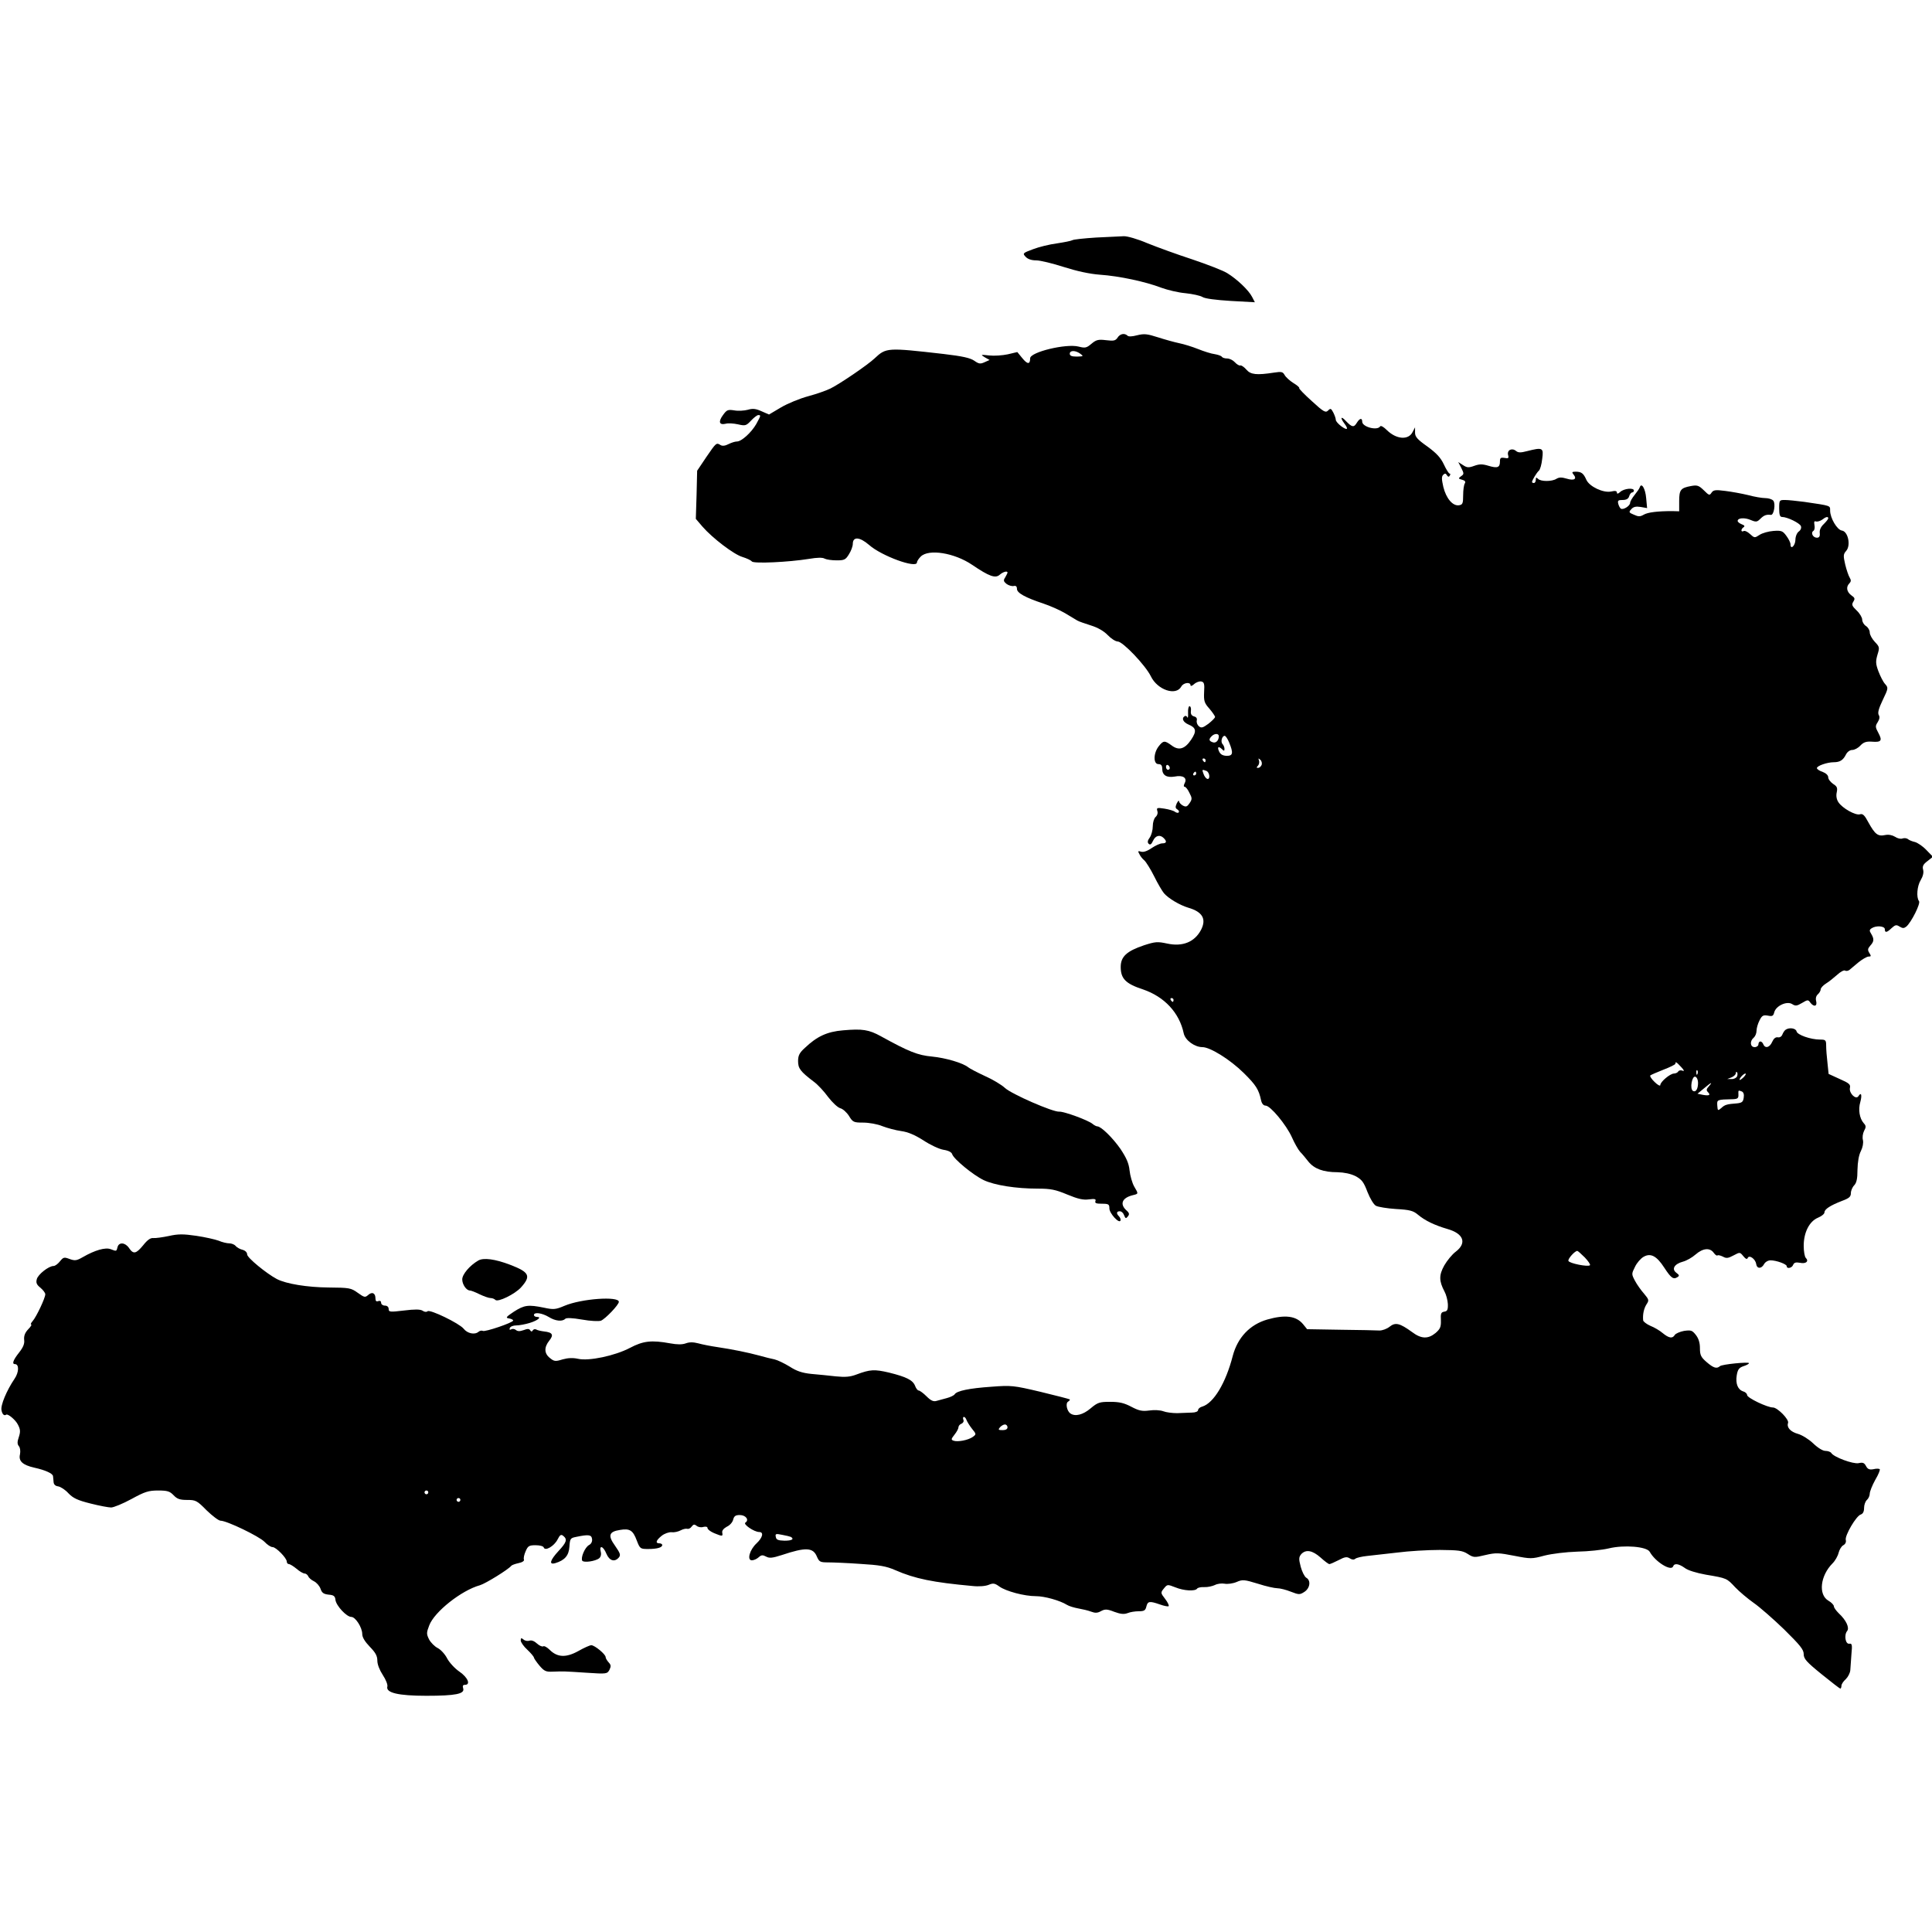
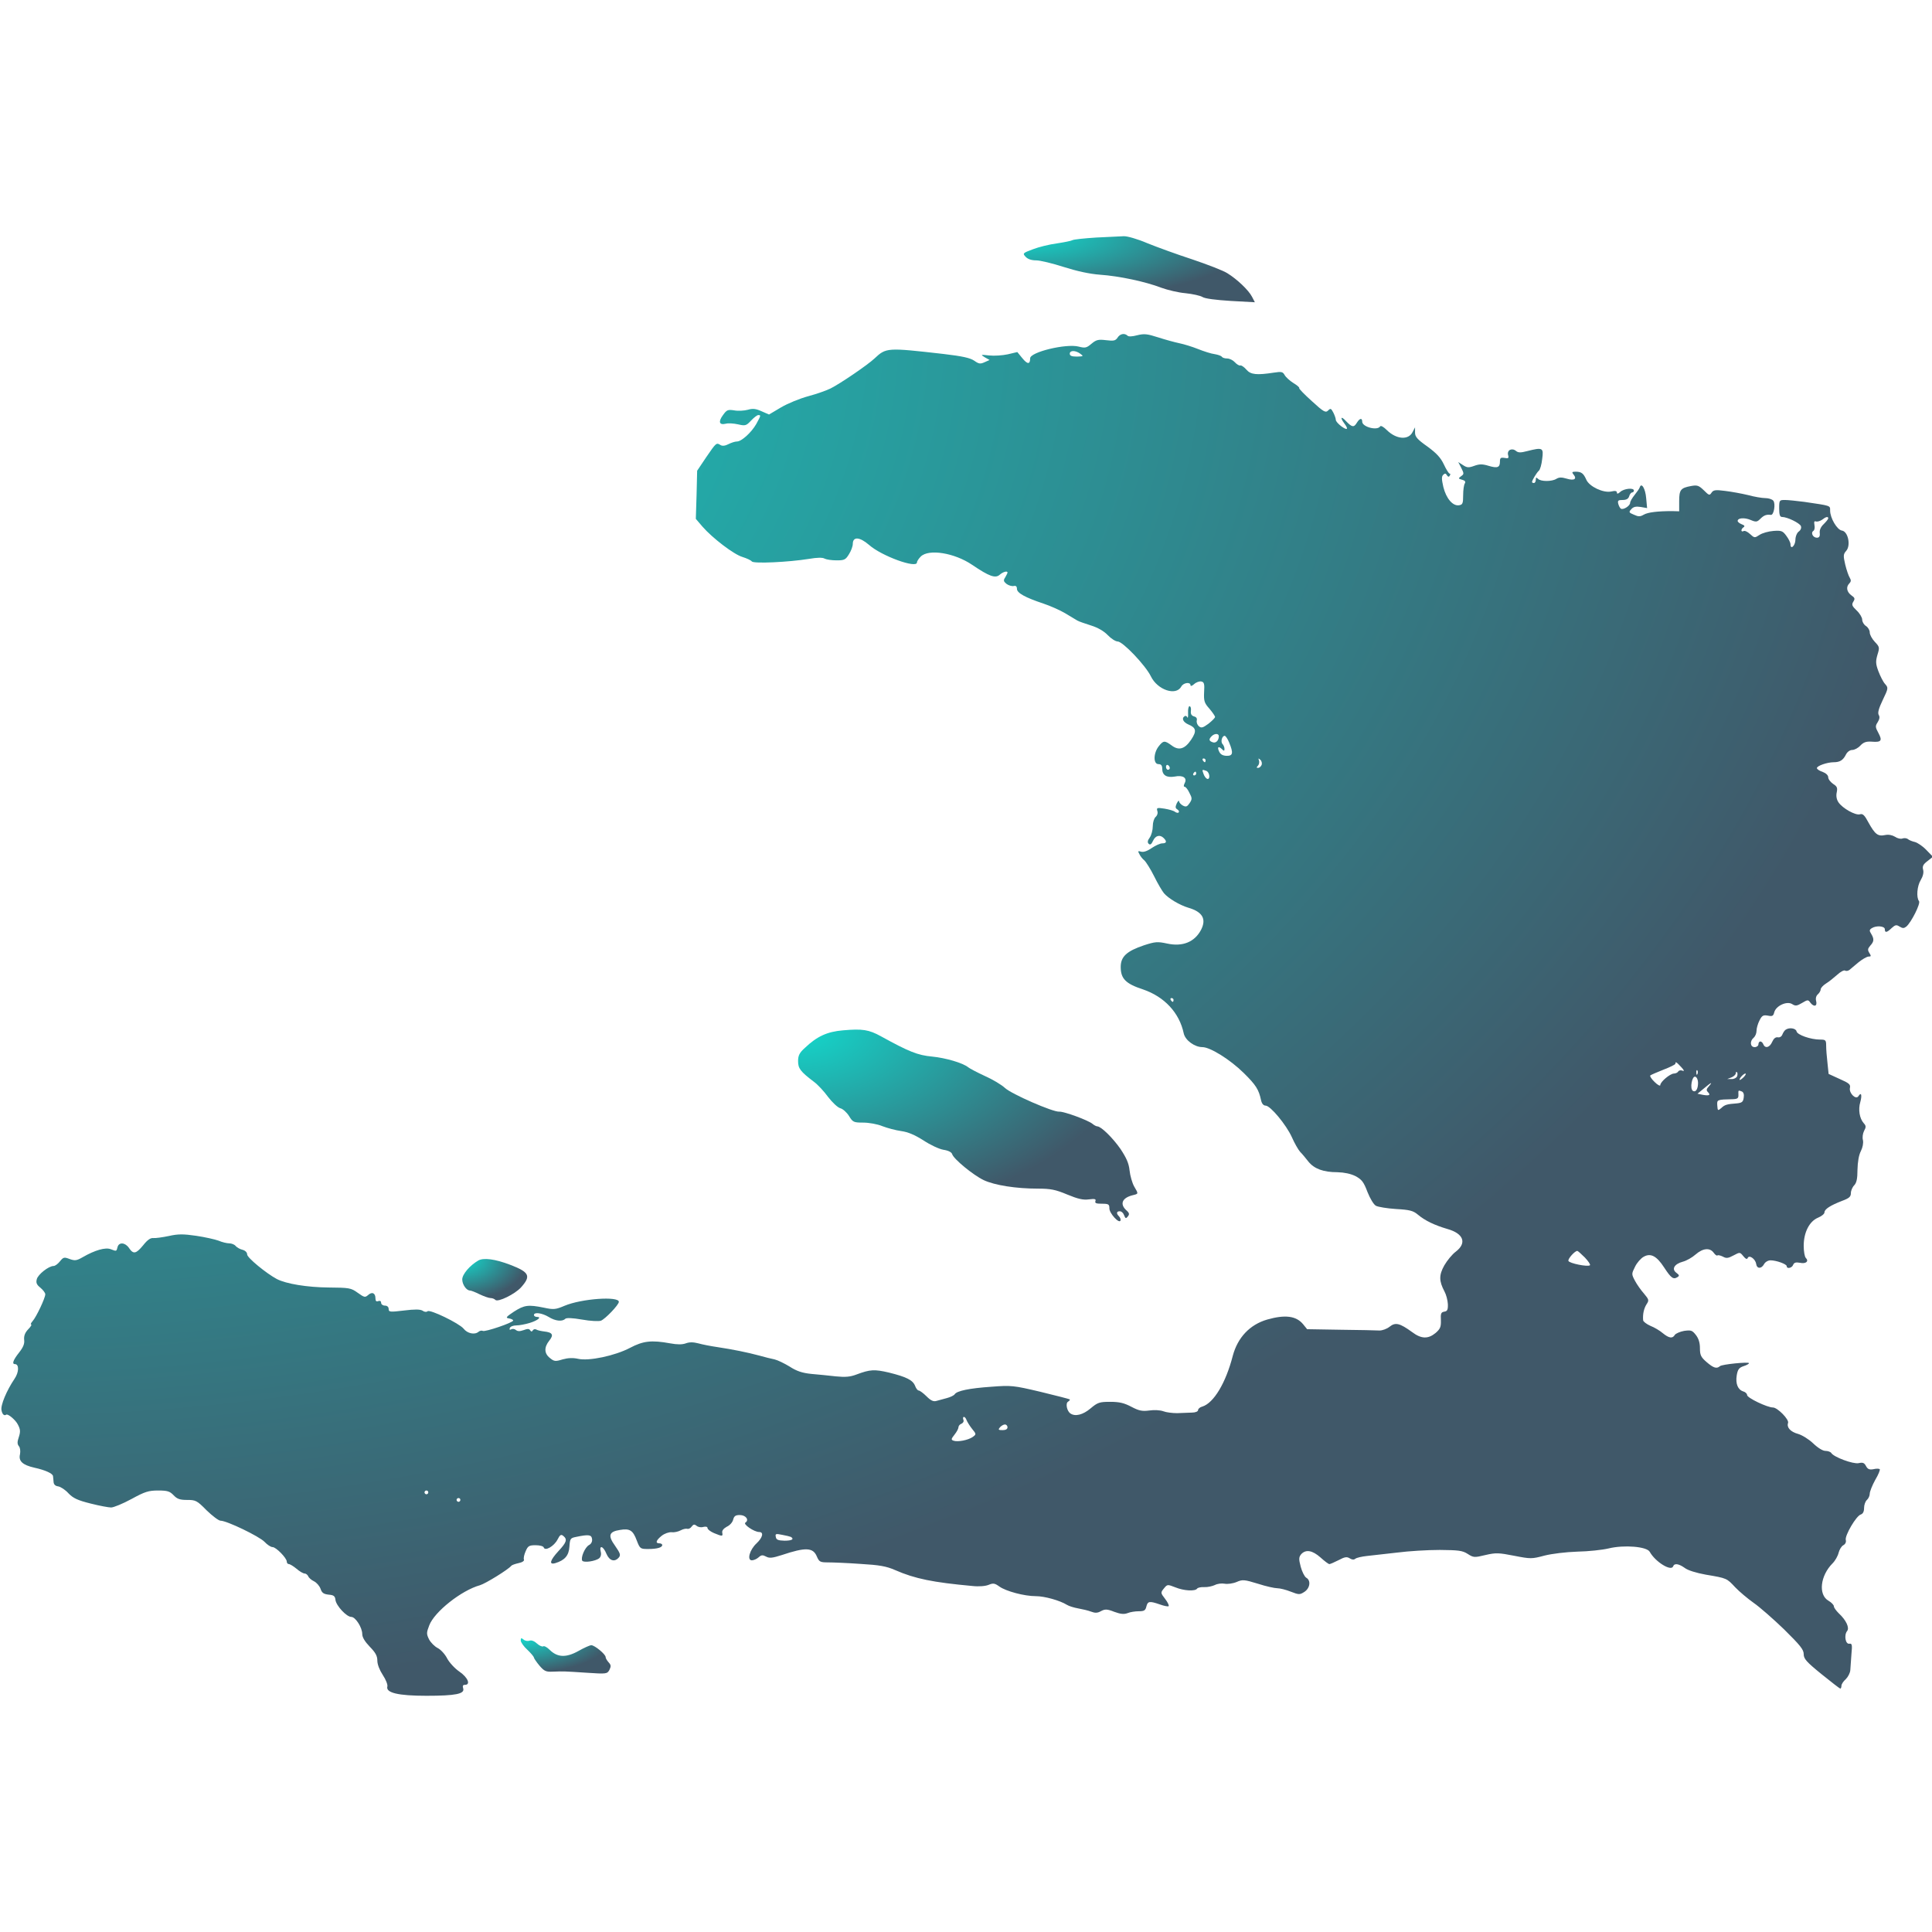
- <svg xmlns="http://www.w3.org/2000/svg" version="1.0" width="1024pt" height="1024pt" viewBox="0 0 1024 1024" preserveAspectRatio="xMidYMid meet">
-   <g transform="translate(0,1024) scale(0.1,-0.1)" fill="#000000" stroke="none">
+ <svg xmlns="http://www.w3.org/2000/svg" version="1.0" width="1024pt" height="1024pt" viewBox="0 0 1024 1024" preserveAspectRatio="xMidYMid meet" class="svg-gradient">
+   <defs>
+     <radialGradient id="radialGradient" cx="0" cy="1" r="1" fx="0" fy="1">
+       <stop offset="0%" stop-color="#13D8CC" />
+       <stop offset="100%" stop-color="#405869" />
+     </radialGradient>
+   </defs>
+   <g transform="translate(0,1024) scale(0.1,-0.1)" stroke="none" fill="url(#radialGradient)">
    <path d="M5810 8981 c-63 -4 -120 -10 -126 -14 -7 -4 -43 -11 -82 -17 -39 -5 -96 -19 -127 -31 -54 -20 -56 -22 -39 -40 11 -12 30 -19 56 -19 21 0 87 -16 146 -35 69 -22 137 -37 192 -41 102 -7 242 -37 325 -69 33 -12 91 -26 128 -29 38 -4 79 -13 90 -20 14 -9 71 -16 150 -21 l128 -7 -15 29 c-18 35 -79 93 -131 125 -22 14 -105 46 -185 73 -80 26 -187 65 -239 86 -51 22 -107 38 -125 37 -17 -1 -83 -4 -146 -7z" />
    <path d="M5923 8450 c-11 -16 -20 -18 -61 -13 -41 5 -52 2 -77 -19 -26 -22 -33 -24 -68 -15 -66 17 -257 -29 -257 -62 0 -33 -14 -33 -41 0 l-27 33 -51 -12 c-28 -6 -72 -9 -98 -6 -46 5 -47 5 -23 -10 l25 -14 -27 -12 c-22 -10 -30 -9 -54 8 -22 15 -62 24 -164 36 -299 34 -303 34 -365 -24 -36 -34 -181 -133 -233 -159 -20 -10 -73 -29 -118 -41 -45 -12 -110 -39 -144 -59 l-64 -38 -39 17 c-31 14 -47 16 -74 8 -19 -5 -51 -7 -72 -3 -33 5 -39 3 -59 -25 -26 -35 -20 -54 14 -46 13 4 42 2 65 -3 39 -9 44 -8 70 20 15 16 32 29 38 29 15 0 14 -2 -11 -48 -26 -45 -78 -92 -102 -92 -10 0 -29 -6 -45 -14 -17 -9 -32 -11 -42 -5 -22 14 -23 13 -75 -63 l-49 -73 -3 -127 -4 -128 35 -41 c53 -61 167 -148 212 -161 22 -7 45 -17 50 -24 11 -12 192 -4 304 14 41 7 71 8 82 1 10 -5 38 -9 63 -9 41 0 48 3 66 33 11 17 20 42 20 54 0 40 36 38 86 -5 66 -59 254 -127 254 -93 0 6 9 20 20 31 42 42 179 20 273 -44 90 -61 123 -73 146 -52 17 15 41 22 41 11 0 -3 -6 -14 -12 -25 -11 -16 -9 -22 7 -35 11 -8 28 -13 38 -11 11 3 17 -2 17 -15 0 -22 44 -46 140 -78 36 -12 88 -35 115 -51 28 -17 57 -34 65 -39 8 -5 41 -16 72 -26 36 -11 69 -30 89 -51 18 -19 42 -34 53 -34 27 0 148 -127 176 -185 35 -72 133 -105 161 -54 11 21 49 26 49 7 0 -6 8 -4 19 6 11 10 28 16 38 14 15 -3 18 -12 15 -57 -2 -46 1 -57 28 -87 16 -19 30 -39 30 -44 0 -5 -16 -21 -35 -36 -30 -22 -38 -24 -51 -13 -8 7 -13 20 -11 30 3 11 -2 19 -15 22 -13 4 -18 13 -16 29 2 13 -1 24 -7 25 -5 1 -9 -15 -8 -35 1 -20 -1 -31 -4 -24 -2 6 -9 10 -14 6 -18 -11 -8 -32 20 -44 41 -17 45 -35 14 -81 -33 -49 -65 -59 -103 -30 -37 27 -44 27 -69 -5 -28 -36 -29 -94 -1 -94 14 0 20 -7 20 -24 0 -35 23 -49 66 -42 44 9 68 -7 53 -35 -6 -12 -6 -19 0 -19 5 0 17 -14 25 -32 15 -28 15 -34 1 -55 -13 -19 -19 -21 -35 -13 -11 6 -20 16 -21 23 0 7 -5 2 -12 -11 -8 -19 -8 -25 3 -32 8 -5 11 -12 7 -16 -3 -4 -12 -2 -19 3 -7 6 -32 13 -56 17 -39 6 -43 5 -38 -12 4 -11 0 -24 -9 -32 -8 -7 -15 -28 -15 -49 0 -20 -7 -47 -16 -60 -12 -16 -13 -26 -6 -33 8 -8 15 -3 23 15 13 29 37 35 57 15 18 -18 15 -28 -8 -28 -10 0 -36 -11 -56 -25 -23 -16 -44 -23 -56 -19 -17 5 -18 3 -9 -13 5 -11 17 -26 26 -33 9 -8 33 -46 52 -84 19 -39 43 -79 52 -90 24 -28 83 -63 129 -77 76 -22 97 -60 68 -117 -34 -65 -98 -91 -180 -73 -51 11 -63 10 -122 -9 -92 -31 -124 -60 -124 -115 0 -62 26 -89 118 -119 114 -39 193 -124 216 -233 8 -37 58 -73 99 -73 41 0 147 -66 219 -137 65 -64 80 -88 92 -145 4 -18 13 -28 24 -28 25 0 109 -101 139 -167 14 -32 34 -67 44 -78 11 -11 30 -34 44 -52 31 -38 79 -56 154 -56 36 -1 70 -8 96 -21 33 -18 43 -31 63 -84 14 -35 33 -67 45 -73 11 -6 59 -14 106 -17 72 -4 91 -9 115 -29 39 -33 90 -57 158 -77 85 -24 104 -74 44 -120 -19 -14 -46 -47 -61 -73 -29 -52 -28 -83 1 -138 9 -16 17 -47 18 -67 1 -30 -3 -38 -19 -40 -17 -3 -20 -10 -18 -45 1 -36 -3 -46 -28 -68 -40 -33 -76 -32 -125 5 -65 47 -88 53 -119 28 -15 -12 -39 -20 -53 -20 -15 1 -107 3 -205 4 l-179 3 -21 26 c-37 45 -96 52 -191 25 -92 -27 -156 -95 -182 -192 -37 -144 -101 -250 -161 -269 -13 -3 -23 -12 -23 -19 0 -7 -14 -13 -32 -13 -18 -1 -54 -2 -79 -3 -25 0 -58 4 -73 10 -16 6 -49 8 -75 4 -38 -5 -55 -1 -95 20 -38 20 -63 26 -112 26 -56 0 -66 -3 -104 -35 -40 -34 -81 -44 -106 -27 -19 12 -28 54 -13 63 7 4 11 10 9 12 -3 2 -72 20 -155 40 -144 34 -155 35 -260 27 -118 -8 -184 -22 -195 -40 -4 -6 -22 -15 -41 -20 -19 -5 -44 -12 -55 -15 -16 -5 -30 1 -53 24 -17 17 -36 31 -42 31 -5 0 -14 11 -19 25 -12 30 -45 47 -138 70 -77 18 -100 17 -172 -10 -34 -13 -60 -15 -110 -10 -36 4 -94 10 -130 13 -49 5 -78 15 -115 39 -28 17 -63 34 -80 38 -16 3 -52 12 -80 20 -63 17 -142 33 -222 45 -35 5 -81 14 -102 20 -27 7 -47 7 -66 0 -19 -7 -45 -7 -83 0 -99 18 -143 13 -213 -24 -80 -42 -218 -71 -275 -58 -27 6 -53 5 -82 -3 -38 -12 -45 -11 -67 7 -31 24 -32 57 -4 92 25 31 18 44 -27 49 -16 2 -35 6 -41 10 -7 4 -15 2 -19 -4 -5 -8 -8 -8 -14 0 -5 9 -14 9 -35 1 -20 -7 -31 -7 -41 1 -7 6 -18 7 -25 3 -7 -4 -10 -2 -7 7 3 8 18 14 34 14 16 0 48 6 71 13 43 13 66 32 39 32 -9 0 -16 5 -16 10 0 17 43 11 78 -10 35 -22 72 -26 88 -10 6 6 37 5 89 -4 44 -8 88 -10 100 -6 23 9 95 84 95 100 0 31 -198 17 -288 -21 -47 -20 -58 -21 -109 -10 -84 17 -104 14 -159 -21 -42 -28 -46 -33 -26 -36 12 -2 22 -7 22 -11 0 -11 -150 -62 -161 -55 -6 3 -16 1 -23 -5 -20 -17 -59 -9 -79 17 -23 28 -179 104 -191 92 -5 -5 -17 -4 -26 3 -13 8 -42 8 -99 1 -74 -9 -81 -8 -81 8 0 11 -8 18 -20 18 -11 0 -20 7 -20 15 0 9 -6 12 -15 9 -10 -4 -15 0 -15 14 0 29 -18 37 -39 18 -16 -14 -20 -13 -55 12 -36 26 -45 27 -155 28 -112 1 -224 19 -274 45 -56 30 -157 113 -157 130 0 11 -10 21 -25 25 -13 3 -29 12 -36 20 -6 8 -22 14 -34 14 -12 0 -38 6 -56 14 -19 7 -72 19 -119 26 -69 10 -96 10 -145 -1 -33 -7 -70 -12 -82 -11 -15 2 -32 -10 -54 -38 -38 -46 -52 -49 -75 -15 -20 30 -54 33 -61 5 -6 -23 -5 -23 -36 -11 -28 11 -84 -5 -148 -42 -33 -19 -42 -20 -70 -10 -29 11 -33 10 -51 -12 -11 -14 -26 -25 -34 -25 -26 0 -83 -45 -89 -70 -5 -19 -1 -29 19 -45 14 -12 26 -27 26 -35 0 -20 -48 -121 -67 -142 -9 -10 -12 -18 -8 -18 5 0 -2 -12 -16 -26 -16 -17 -23 -34 -21 -55 3 -21 -5 -40 -27 -68 -31 -39 -39 -61 -22 -61 23 0 22 -43 -2 -78 -42 -62 -75 -141 -69 -167 4 -21 14 -31 25 -23 9 6 50 -28 62 -53 13 -25 14 -37 5 -65 -9 -26 -9 -38 0 -49 7 -8 9 -26 6 -43 -9 -36 14 -57 76 -71 59 -13 98 -31 99 -45 1 -6 2 -20 3 -31 1 -13 9 -21 24 -23 13 -2 38 -18 55 -37 25 -26 49 -37 117 -54 47 -12 96 -21 109 -21 13 0 62 20 108 45 71 39 91 45 141 45 49 0 62 -4 82 -25 19 -20 33 -25 72 -25 45 0 52 -3 103 -55 31 -30 64 -55 74 -55 33 0 205 -83 233 -112 14 -15 33 -28 43 -28 18 0 75 -58 75 -77 0 -7 5 -13 11 -13 6 0 24 -11 41 -25 16 -14 35 -25 43 -25 7 0 15 -7 19 -15 3 -8 17 -20 30 -26 14 -7 29 -24 35 -40 7 -22 17 -28 43 -31 27 -2 34 -8 36 -28 4 -31 59 -90 84 -90 22 0 58 -56 58 -91 0 -17 14 -40 40 -67 30 -31 40 -48 40 -74 0 -20 12 -50 29 -76 16 -24 27 -52 24 -61 -9 -33 57 -49 207 -49 155 0 204 10 195 39 -4 13 -2 19 9 19 32 0 16 39 -29 70 -25 17 -54 49 -65 70 -11 22 -34 47 -50 55 -16 8 -37 29 -46 46 -14 29 -14 35 1 74 27 72 171 186 269 213 30 9 150 83 166 103 3 4 20 10 38 14 20 4 32 12 29 19 -3 7 1 26 9 44 12 28 18 32 53 32 22 0 41 -5 43 -12 7 -21 55 7 73 42 13 26 19 29 31 19 22 -18 17 -34 -26 -80 -45 -49 -52 -74 -17 -64 50 15 72 40 75 87 3 43 5 46 35 52 67 14 82 12 85 -11 2 -13 -4 -26 -16 -32 -22 -12 -45 -67 -36 -83 8 -12 70 -3 90 13 8 7 12 20 8 35 -9 37 14 29 30 -11 16 -38 44 -46 66 -20 11 13 7 23 -20 62 -39 54 -33 75 26 84 52 9 69 -2 89 -56 17 -44 19 -45 61 -45 47 0 74 8 74 21 0 5 -7 9 -15 9 -23 0 -18 16 12 40 15 12 38 20 53 19 14 -2 35 3 48 10 13 7 28 10 35 8 7 -2 17 3 23 12 9 12 15 13 26 4 8 -7 24 -10 36 -6 13 3 22 1 22 -6 0 -7 16 -19 35 -27 44 -18 47 -18 43 3 -2 11 8 22 24 31 16 7 31 24 34 38 5 19 13 24 35 24 32 0 51 -26 30 -40 -15 -8 46 -50 73 -50 25 0 19 -29 -14 -60 -37 -34 -52 -90 -25 -90 10 0 26 7 36 16 14 13 22 13 39 4 18 -10 34 -8 84 8 126 42 166 41 186 -9 12 -27 17 -30 59 -30 25 0 102 -3 171 -8 101 -6 137 -12 185 -33 105 -46 201 -65 408 -84 35 -4 70 -1 87 6 24 10 32 9 57 -9 35 -25 132 -51 193 -51 47 0 128 -23 165 -46 11 -7 38 -15 60 -19 22 -4 53 -11 68 -17 21 -8 34 -8 53 3 21 11 32 11 70 -4 33 -12 51 -14 70 -7 14 6 41 10 59 10 29 0 36 4 41 25 7 29 17 30 72 11 22 -8 43 -12 46 -9 3 4 -5 21 -19 39 -24 31 -24 33 -6 55 18 22 19 22 60 6 46 -19 106 -22 116 -7 3 5 20 9 38 8 18 -1 43 5 56 11 13 7 36 10 52 7 15 -3 44 1 63 9 32 14 41 13 113 -9 43 -14 89 -24 103 -24 14 0 46 -8 71 -18 44 -17 48 -17 73 -1 30 20 35 61 9 75 -9 6 -22 32 -29 58 -11 42 -10 51 3 67 25 26 59 20 102 -18 21 -19 42 -35 47 -35 5 0 27 10 49 21 32 17 43 19 58 10 12 -8 23 -9 30 -3 7 6 35 12 62 15 28 3 100 11 160 18 61 8 162 14 226 14 99 -1 120 -3 148 -21 31 -20 36 -20 94 -6 56 13 71 12 153 -4 87 -17 93 -17 160 1 40 10 113 19 174 21 58 1 132 9 166 17 82 20 203 10 218 -18 30 -54 114 -105 124 -77 6 18 30 14 61 -8 16 -13 62 -27 112 -36 113 -19 111 -19 156 -67 22 -23 66 -60 97 -82 32 -22 105 -86 162 -141 85 -84 104 -107 104 -131 0 -25 14 -41 94 -106 52 -42 97 -77 100 -77 3 0 6 7 6 15 0 8 10 24 23 35 12 12 23 33 24 48 1 15 4 53 6 85 5 50 3 57 -11 55 -21 -4 -29 46 -12 67 14 17 -5 58 -44 94 -14 14 -26 30 -26 37 0 7 -13 21 -29 30 -55 32 -43 133 22 198 14 14 28 39 32 56 4 16 15 35 25 40 11 6 16 17 13 28 -6 23 56 129 80 135 11 4 17 15 17 35 0 16 7 35 15 42 8 7 15 22 15 33 0 11 13 44 29 73 17 28 27 54 24 57 -3 3 -18 4 -33 0 -22 -4 -31 0 -40 17 -9 17 -17 20 -39 15 -29 -6 -132 32 -145 54 -4 6 -18 11 -31 11 -14 0 -40 16 -65 40 -23 22 -59 44 -80 50 -40 11 -61 34 -53 58 7 18 -56 82 -80 82 -30 0 -137 51 -137 66 0 7 -9 16 -20 19 -29 9 -42 41 -35 85 5 31 12 41 36 49 16 5 29 12 29 16 0 8 -144 -6 -154 -16 -17 -15 -34 -10 -71 22 -30 26 -35 37 -35 74 0 28 -7 51 -22 70 -19 24 -25 26 -62 21 -22 -4 -44 -14 -49 -21 -12 -21 -31 -18 -64 9 -15 13 -45 31 -66 39 -20 9 -37 22 -38 29 -3 32 4 63 18 85 14 21 13 25 -13 56 -16 18 -38 49 -48 68 -19 36 -19 37 0 75 10 21 31 45 46 53 37 21 69 4 109 -58 36 -55 48 -64 70 -50 11 7 10 11 -6 23 -27 20 -10 47 35 59 19 5 49 22 67 38 39 34 76 37 96 9 8 -11 16 -17 20 -14 3 3 15 0 28 -6 19 -11 29 -9 57 6 34 18 34 18 52 -4 12 -15 20 -18 23 -10 7 19 41 -4 45 -31 4 -27 28 -27 42 -1 6 11 21 20 34 20 31 0 86 -20 86 -31 0 -16 28 -10 34 7 5 12 14 15 36 11 32 -7 49 8 31 26 -6 6 -11 35 -11 64 0 71 30 130 76 149 19 8 34 20 34 28 0 17 31 37 93 61 38 14 47 22 47 41 0 13 8 32 18 42 12 13 17 34 17 82 1 41 7 78 18 99 10 20 14 43 11 58 -4 14 -1 35 6 49 11 20 11 27 -2 41 -22 25 -30 72 -18 112 10 37 5 55 -10 31 -13 -21 -51 16 -45 44 4 18 -4 25 -54 47 l-59 27 -6 58 c-4 33 -7 74 -7 92 0 29 -3 32 -32 32 -50 0 -122 25 -125 44 -4 16 -38 22 -58 8 -6 -4 -13 -15 -17 -25 -4 -11 -14 -17 -24 -15 -12 2 -22 -6 -30 -24 -13 -30 -37 -37 -47 -13 -3 8 -10 15 -16 15 -5 0 -10 -7 -10 -15 0 -8 -9 -15 -20 -15 -24 0 -27 32 -5 50 8 7 15 23 15 37 0 13 7 38 16 55 13 26 20 29 44 25 24 -5 29 -2 34 18 9 34 67 61 95 43 17 -11 25 -10 52 6 30 18 33 18 44 2 19 -25 38 -20 31 8 -4 15 0 28 9 36 8 7 15 19 15 26 0 7 12 21 28 31 15 9 41 30 59 46 17 16 36 26 42 23 6 -4 16 -2 23 3 7 6 29 24 49 41 20 16 44 30 53 30 14 0 14 3 4 19 -10 16 -9 23 5 39 20 22 21 35 5 62 -11 17 -10 22 2 30 24 16 70 12 70 -5 0 -20 10 -19 36 6 19 17 25 19 42 8 17 -10 23 -10 36 0 26 22 77 123 67 135 -15 20 -10 80 9 111 12 20 17 40 13 55 -5 18 0 29 23 46 l29 23 -35 36 c-19 20 -46 38 -60 42 -14 3 -31 10 -37 15 -7 6 -20 7 -29 4 -9 -4 -27 0 -40 9 -15 9 -34 13 -53 9 -38 -8 -53 4 -88 67 -20 38 -30 48 -45 43 -23 -7 -93 32 -114 64 -10 15 -13 34 -9 52 5 24 2 32 -19 45 -14 10 -26 25 -26 35 0 11 -12 22 -30 29 -16 5 -30 14 -30 20 0 12 55 31 89 31 33 0 50 11 65 41 7 14 21 24 33 24 12 0 31 10 43 23 17 18 31 23 61 21 50 -4 57 5 35 46 -17 31 -17 37 -4 57 10 16 12 28 6 38 -7 11 -1 34 21 80 30 62 30 65 12 85 -10 11 -25 41 -35 67 -15 40 -15 53 -5 88 12 38 11 42 -14 68 -15 16 -27 38 -27 50 0 12 -9 27 -20 34 -11 7 -20 22 -20 34 0 11 -13 33 -29 48 -25 24 -28 31 -18 47 10 16 8 21 -11 34 -24 18 -29 44 -10 63 9 9 10 17 2 30 -6 9 -17 41 -24 70 -11 47 -10 55 5 72 26 29 10 104 -23 108 -25 4 -62 66 -62 106 0 27 6 25 -137 46 -39 5 -86 10 -102 10 -30 0 -31 -1 -31 -45 0 -33 4 -45 15 -45 28 0 93 -32 100 -48 4 -10 -1 -22 -11 -29 -10 -7 -18 -27 -18 -45 -1 -31 -26 -54 -26 -23 0 9 -10 29 -22 45 -19 26 -26 29 -68 26 -26 -2 -59 -11 -74 -21 -26 -17 -27 -17 -51 5 -13 12 -28 19 -34 15 -6 -3 -11 -2 -11 4 0 5 5 13 12 17 7 5 4 10 -10 15 -12 5 -22 12 -22 18 0 16 36 19 69 5 28 -12 34 -11 51 6 19 19 32 24 56 21 16 -2 26 59 13 75 -6 8 -26 14 -43 14 -17 0 -58 7 -91 16 -33 8 -88 18 -121 22 -53 7 -63 5 -73 -10 -10 -15 -13 -14 -40 13 -27 26 -35 29 -68 23 -55 -10 -63 -20 -63 -80 l0 -54 -37 1 c-76 0 -129 -6 -151 -19 -19 -11 -28 -11 -52 0 -27 11 -28 14 -14 29 11 13 25 16 50 12 l34 -6 -5 53 c-4 50 -25 85 -34 57 -2 -7 -15 -25 -27 -40 -13 -16 -24 -35 -24 -42 0 -16 -36 -39 -49 -31 -5 3 -11 15 -14 26 -4 17 0 20 23 20 20 0 31 6 35 20 3 11 11 20 16 20 5 0 9 5 9 10 0 16 -52 11 -72 -7 -12 -11 -18 -12 -18 -4 0 9 -9 11 -30 6 -42 -9 -116 26 -132 62 -15 34 -26 43 -57 43 -19 0 -21 -3 -11 -15 20 -24 3 -34 -36 -22 -27 8 -40 8 -55 -1 -24 -15 -82 -15 -97 0 -9 9 -12 8 -12 -5 0 -9 -4 -17 -10 -17 -5 0 -10 2 -10 5 0 9 24 49 36 60 7 5 15 34 18 63 8 59 3 62 -80 41 -34 -9 -47 -9 -59 1 -22 18 -48 4 -42 -21 5 -18 2 -20 -19 -16 -20 3 -24 0 -24 -19 0 -32 -13 -37 -60 -23 -33 10 -48 10 -76 0 -30 -11 -39 -10 -60 4 l-25 16 16 -31 c15 -30 15 -33 -1 -44 -16 -12 -15 -13 6 -19 15 -4 19 -10 14 -19 -5 -7 -9 -35 -9 -63 0 -44 -3 -50 -22 -53 -33 -5 -68 36 -83 97 -9 40 -10 55 -1 64 9 9 14 9 20 -2 6 -9 11 -10 15 -2 4 6 4 11 -1 11 -4 0 -18 22 -30 48 -17 36 -38 59 -87 95 -54 38 -66 52 -66 74 l0 28 -13 -25 c-22 -44 -86 -39 -136 10 -17 17 -32 26 -36 20 -15 -24 -95 -3 -95 25 0 21 -13 19 -28 -5 -16 -27 -26 -25 -57 7 -27 30 -34 21 -10 -11 24 -32 17 -39 -15 -16 -16 12 -30 27 -30 35 0 7 -6 24 -13 38 -12 23 -15 24 -28 11 -13 -13 -24 -7 -86 50 -39 35 -69 66 -67 69 3 3 -11 15 -31 27 -19 12 -40 31 -46 42 -10 18 -17 19 -57 13 -91 -14 -123 -11 -146 16 -12 14 -27 24 -32 22 -6 -2 -19 6 -29 17 -10 11 -28 20 -41 20 -13 0 -25 4 -28 9 -3 5 -20 11 -38 14 -18 2 -58 15 -88 27 -30 12 -75 26 -100 31 -24 5 -75 19 -112 31 -59 19 -74 20 -111 11 -26 -7 -46 -8 -51 -2 -16 15 -40 10 -53 -11z m-197 -85 c18 -13 17 -14 -18 -15 -27 0 -38 4 -38 15 0 19 30 19 56 0z m3964 -872 c0 -5 -11 -18 -24 -31 -15 -14 -23 -31 -21 -47 2 -18 -3 -25 -15 -25 -21 0 -34 26 -19 36 6 3 9 17 6 31 -3 17 -1 23 8 19 7 -2 21 2 32 9 20 16 33 19 33 8z m-3230 -1155 c0 -23 -16 -39 -33 -32 -20 7 -21 16 -5 32 16 16 38 15 38 0z m55 -34 c23 -56 20 -71 -15 -70 -20 1 -32 8 -39 24 -11 24 -2 29 17 10 9 -9 12 -9 12 3 0 8 -5 20 -10 25 -12 12 -3 44 11 44 5 0 16 -16 24 -36z m-125 -94 c0 -5 -2 -10 -4 -10 -3 0 -8 5 -11 10 -3 6 -1 10 4 10 6 0 11 -4 11 -10z m297 -24 c-4 -9 -12 -16 -19 -16 -9 0 -9 3 -1 11 6 6 9 19 6 28 -5 13 -3 13 7 4 7 -6 10 -19 7 -27z m-487 -17 c0 -5 -4 -9 -10 -9 -5 0 -10 7 -10 16 0 8 5 12 10 9 6 -3 10 -10 10 -16z m194 -15 c18 -7 22 -48 4 -42 -6 2 -15 14 -19 26 -9 24 -8 25 15 16z m-54 -14 c0 -5 -5 -10 -11 -10 -5 0 -7 5 -4 10 3 6 8 10 11 10 2 0 4 -4 4 -10z m-120 -1200 c0 -5 -2 -10 -4 -10 -3 0 -8 5 -11 10 -3 6 -1 10 4 10 6 0 11 -4 11 -10z m2691 -356 c15 -16 18 -23 7 -19 -9 4 -19 2 -23 -4 -3 -6 -14 -11 -23 -11 -21 -1 -72 -44 -72 -61 0 -7 -14 0 -30 16 -17 16 -27 32 -23 35 5 4 36 17 71 31 34 13 62 27 62 31 0 13 5 10 31 -18z m86 -36 c-3 -8 -6 -5 -6 6 -1 11 2 17 5 13 3 -3 4 -12 1 -19z m210 -13 c-4 -8 -17 -15 -29 -14 l-23 0 23 9 c12 5 22 15 22 21 0 7 3 10 6 6 4 -3 4 -13 1 -22z m36 -3 c-10 -10 -20 -17 -22 -16 -6 5 20 34 30 34 5 0 1 -8 -8 -18z m-243 -31 c0 -33 -12 -52 -27 -43 -18 11 -5 82 13 75 8 -3 14 -17 14 -32z m57 -19 c-13 -14 -14 -21 -5 -30 16 -16 8 -21 -26 -15 l-29 6 34 28 c39 33 49 37 26 11z m175 -27 c9 -4 13 -16 10 -33 -3 -22 -9 -27 -35 -30 -54 -4 -65 -7 -84 -25 -18 -15 -19 -15 -21 13 -2 32 -3 32 83 34 24 1 30 5 29 24 -1 25 -1 24 18 17z m-832 -880 c18 -19 31 -38 27 -41 -10 -10 -110 10 -114 23 -4 11 34 53 47 53 3 0 21 -16 40 -35z m-3277 -862 c4 -10 17 -31 29 -46 23 -28 23 -29 4 -43 -24 -17 -80 -28 -102 -20 -14 5 -13 9 5 32 12 15 21 32 21 39 0 7 7 16 16 19 9 4 14 13 10 21 -3 8 -2 15 3 15 5 0 11 -8 14 -17z m217 -38 c0 -10 -10 -15 -26 -15 -22 0 -25 2 -14 15 7 8 19 15 26 15 8 0 14 -7 14 -15z m-3070 -345 c0 -5 -4 -10 -10 -10 -5 0 -10 5 -10 10 0 6 5 10 10 10 6 0 10 -4 10 -10z m170 -40 c0 -5 -4 -10 -10 -10 -5 0 -10 5 -10 10 0 6 5 10 10 10 6 0 10 -4 10 -10z m1752 -196 c19 -12 5 -20 -34 -20 -34 1 -44 5 -46 20 -4 17 0 18 34 11 22 -4 42 -9 46 -11z" />
    <path d="M4468 4779 c-84 -7 -138 -32 -202 -93 -29 -26 -36 -41 -36 -70 0 -39 12 -55 83 -109 21 -15 55 -52 76 -81 23 -30 51 -56 65 -60 13 -3 34 -22 46 -41 20 -33 25 -35 75 -35 30 0 76 -8 102 -19 26 -10 71 -22 100 -26 36 -5 71 -20 117 -49 36 -24 83 -46 106 -50 27 -4 44 -13 47 -24 8 -25 109 -109 167 -137 58 -27 170 -45 287 -45 67 0 93 -5 155 -31 58 -24 85 -30 115 -26 32 4 39 2 35 -9 -4 -11 4 -14 34 -14 36 0 40 -3 40 -25 0 -26 52 -83 59 -64 2 6 -2 16 -8 22 -15 15 -14 27 4 27 9 0 19 -9 23 -21 7 -18 10 -19 20 -6 9 11 8 18 -8 32 -36 33 -23 66 33 80 32 8 32 6 8 47 -10 18 -21 56 -24 84 -4 39 -17 67 -48 114 -41 59 -103 120 -123 120 -5 0 -17 6 -25 13 -24 20 -153 67 -177 65 -32 -3 -253 93 -288 126 -17 16 -65 45 -106 63 -41 19 -81 40 -88 46 -28 23 -120 50 -192 57 -76 7 -123 26 -270 107 -65 36 -99 41 -202 32z" />
    <path d="M2535 3559 c-45 -26 -85 -73 -85 -100 0 -27 22 -59 41 -59 6 0 29 -9 51 -20 23 -11 49 -20 58 -20 9 0 20 -4 26 -10 13 -13 102 30 135 66 55 61 45 81 -56 120 -81 31 -142 39 -170 23z" />
    <path d="M2760 1545 c0 -9 16 -32 35 -49 19 -18 35 -37 35 -42 1 -5 14 -24 30 -43 25 -29 34 -33 72 -31 58 2 57 2 179 -6 104 -7 107 -6 119 15 9 19 9 26 -4 40 -9 10 -16 22 -16 28 0 15 -58 63 -76 63 -8 0 -39 -14 -69 -31 -65 -36 -111 -34 -152 7 -13 13 -29 22 -34 18 -6 -3 -21 4 -33 15 -14 13 -29 19 -40 15 -9 -3 -23 -1 -31 6 -12 10 -15 9 -15 -5z" />
  </g>
</svg>
